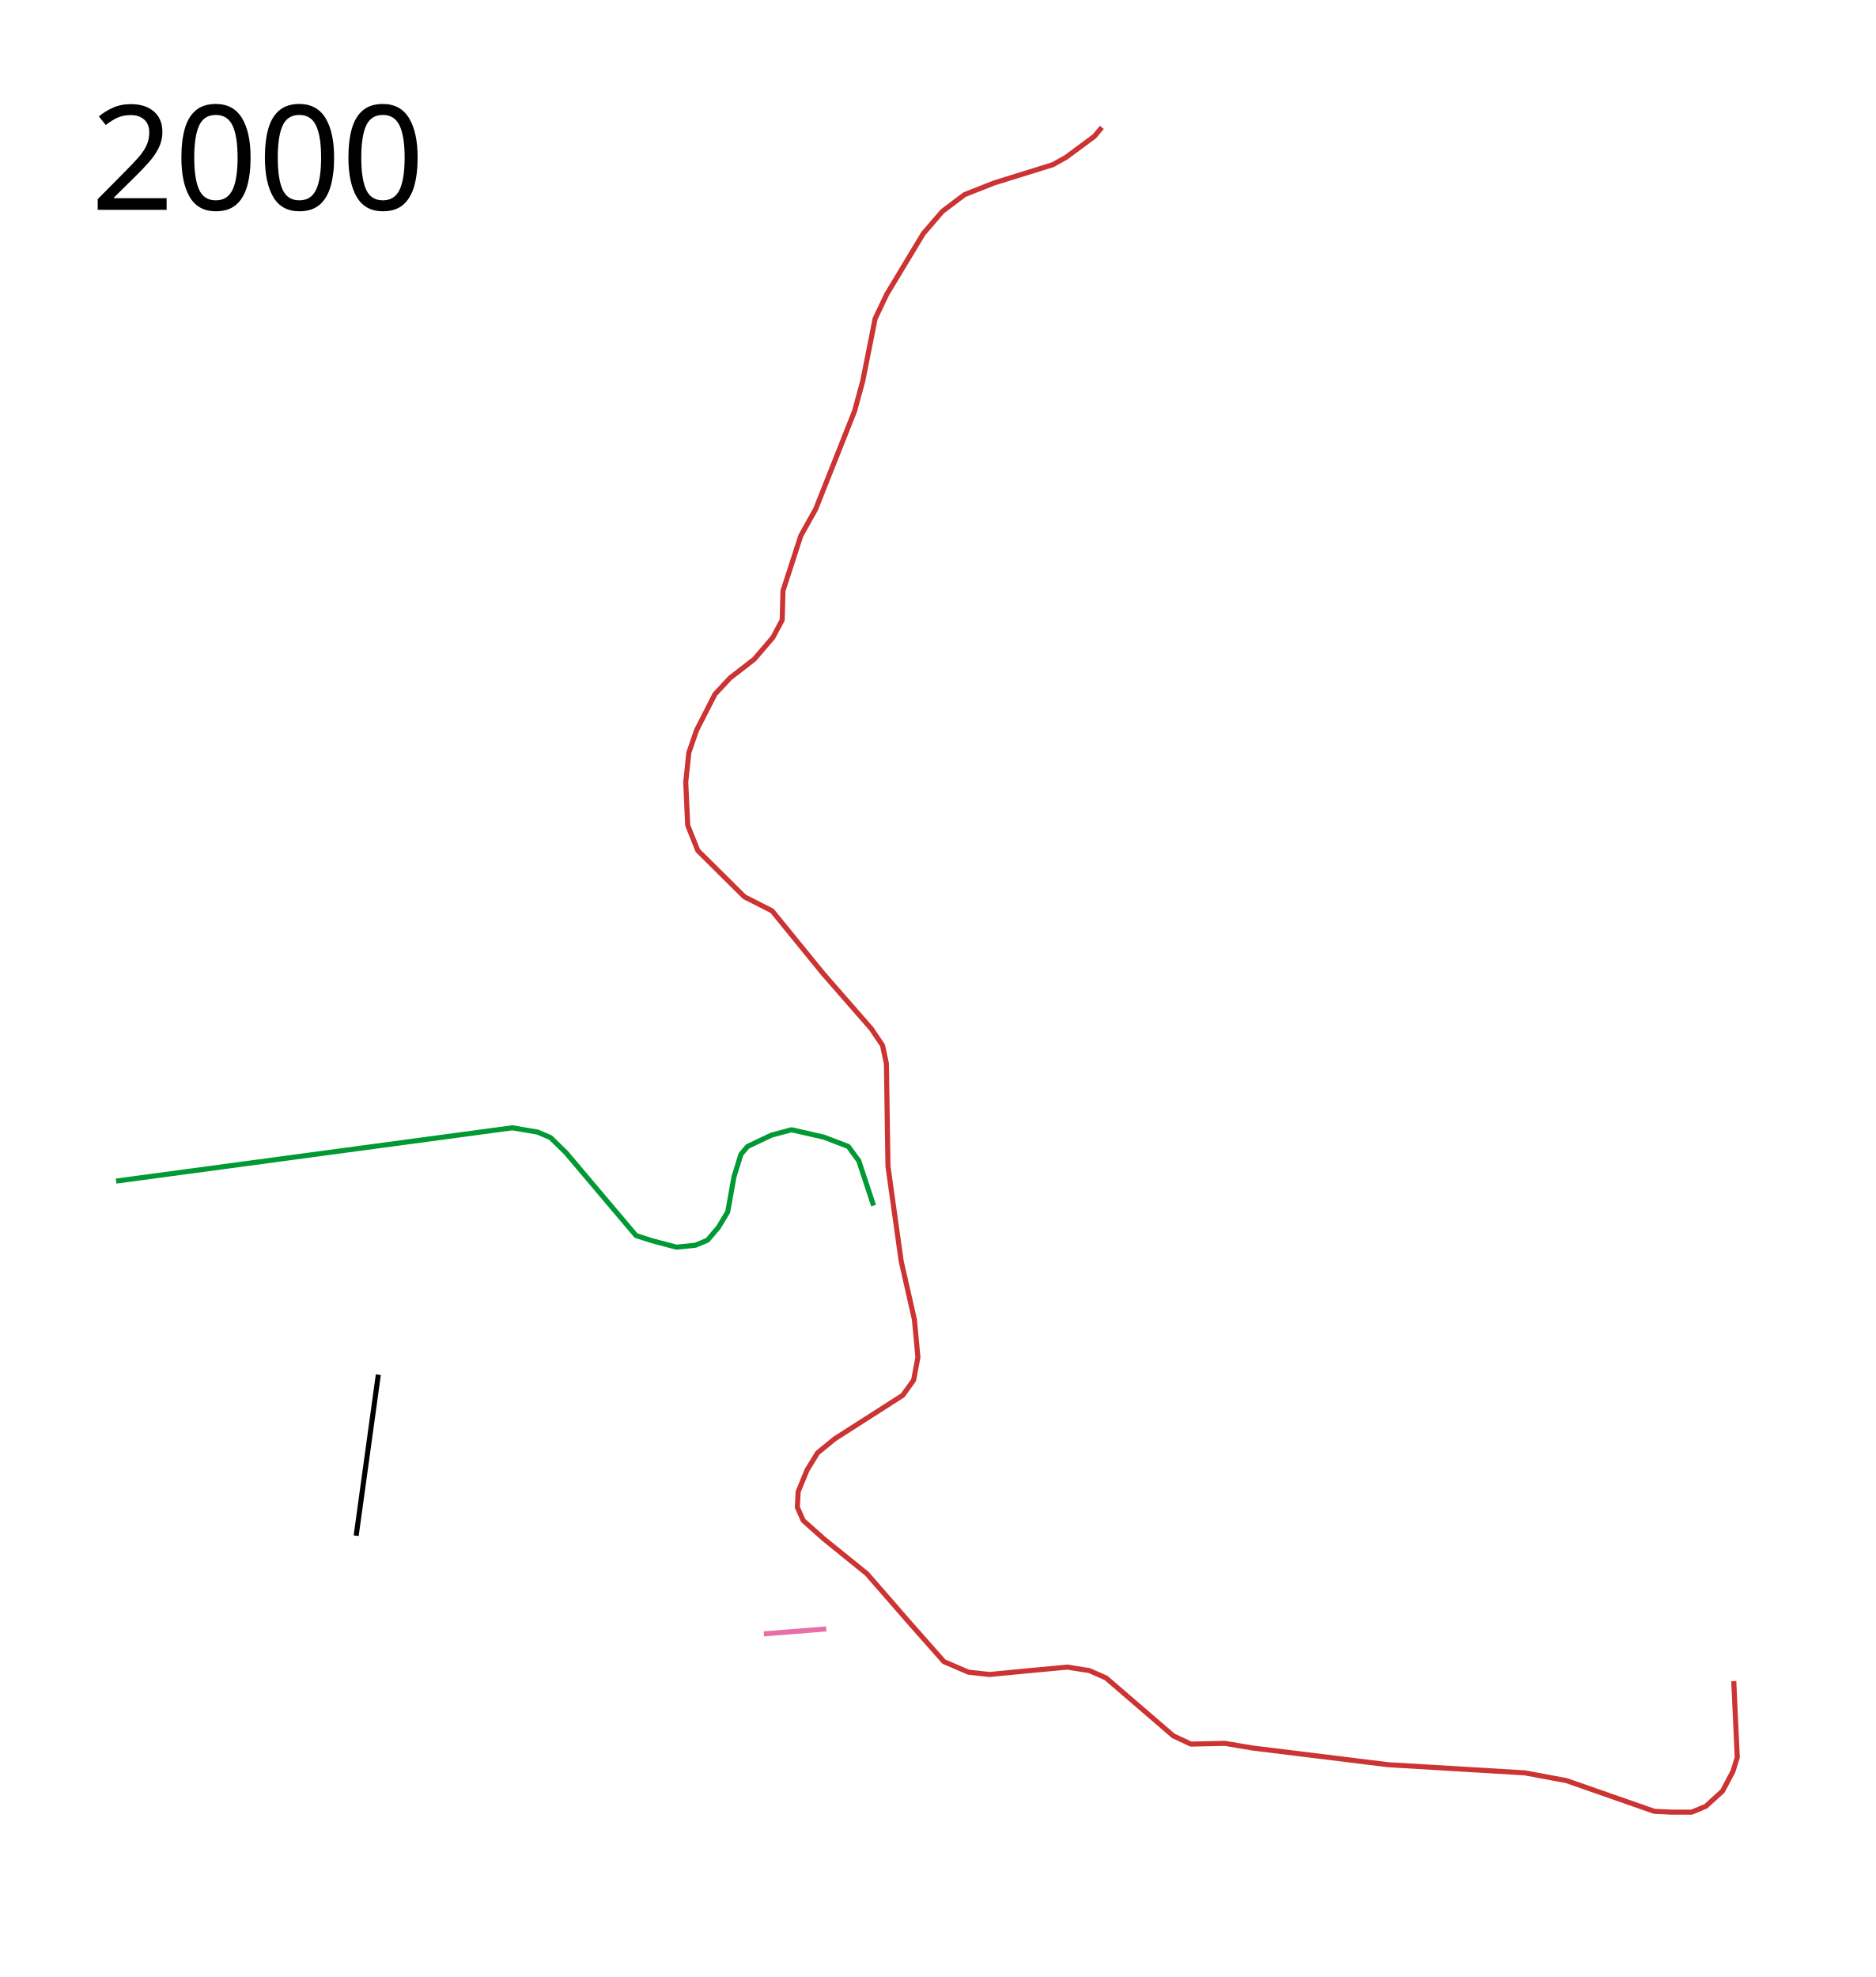
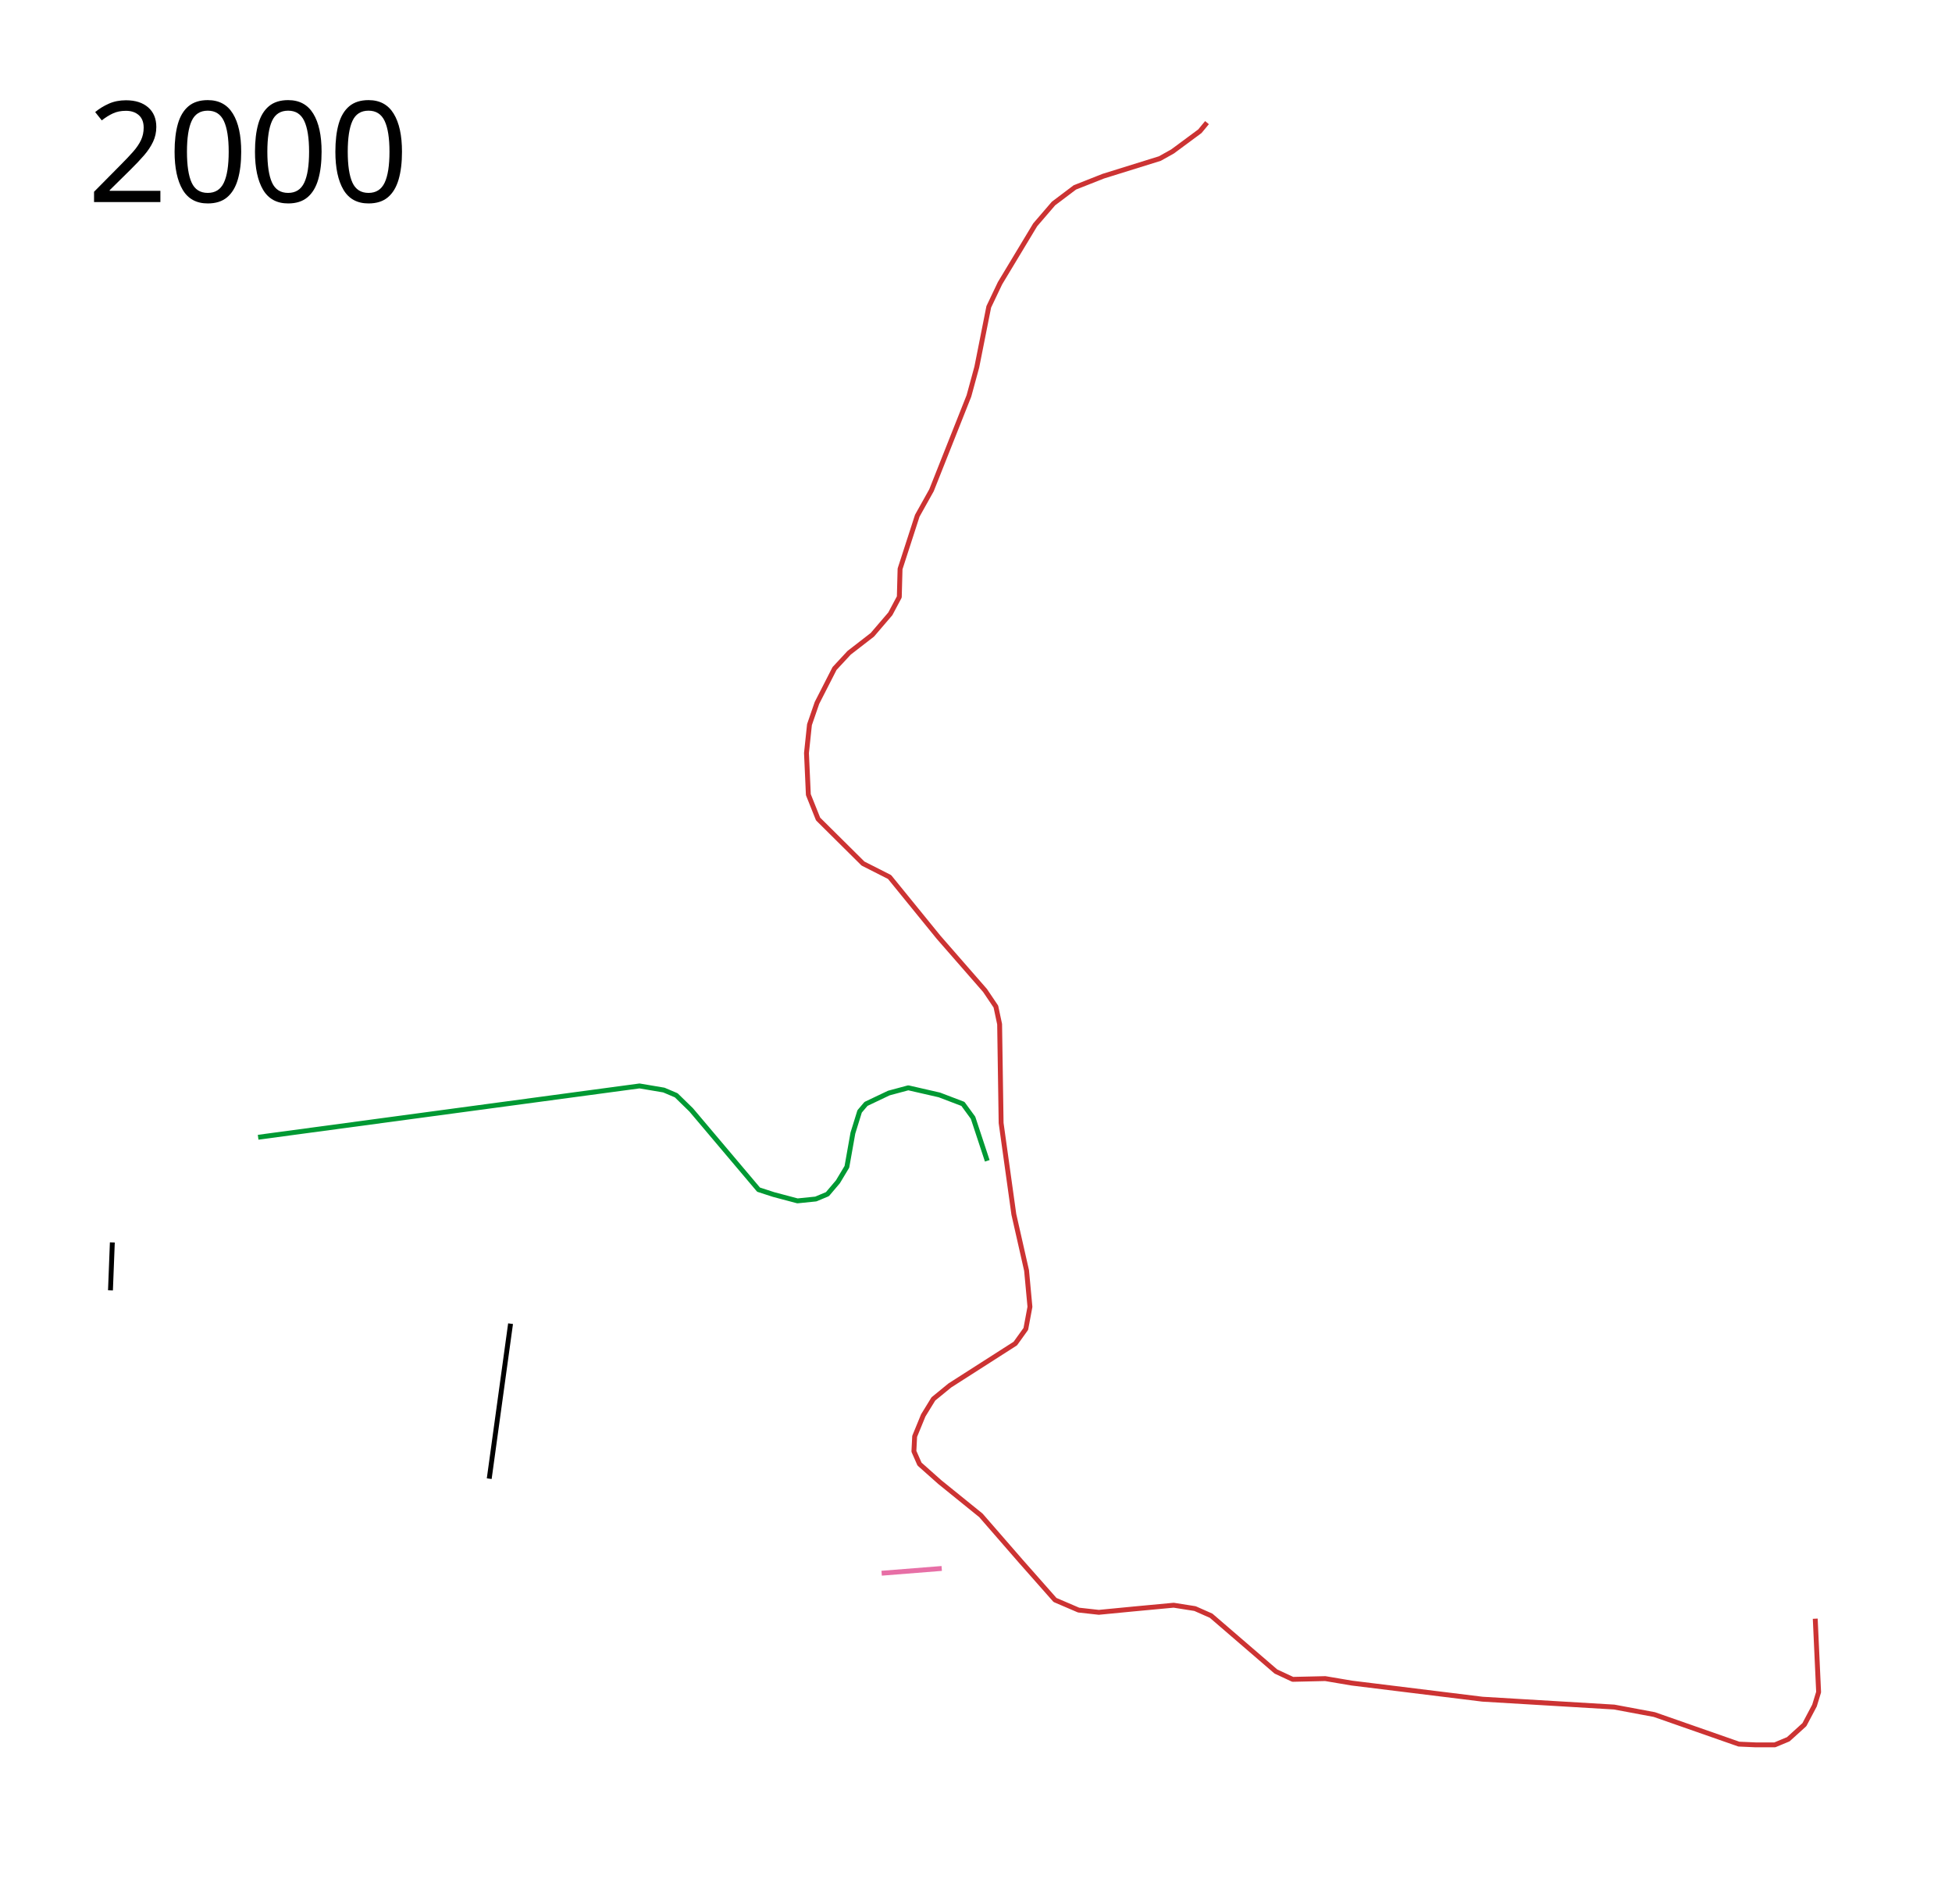
- <svg xmlns="http://www.w3.org/2000/svg" width="1850" height="1950">
+ <svg xmlns="http://www.w3.org/2000/svg" width="2000" height="1950" viewBox="-150 0 2000 1950">
  <path d="M114.488 1164.974l390.771-52.572 24.929 4.219 12.656 5.369 15.34 14.957 69.033 81.689 15.34 4.986 24.546 6.52 18.792-1.918 11.889-4.986 10.738-12.656 9.205-15.34 6.136-34.517 6.903-22.244 6.52-7.67 23.394-11.122 19.943-5.37 31.832 7.287 24.161 9.205 10.355 14.19 14.574 44.104" fill="none" stroke="#093" stroke-width="5" stroke-linejoin="round" />
  <path d="M1709.881 1658.145l3.452 75.169-4.219 13.806-10.355 19.56-16.49 14.957-13.807 5.752h-19.56l-17.258-.767-86.674-30.297-41.036-7.67-134.998-8.055-133.847-16.49-27.23-4.603-33.365.767-17.259-8.054-66.348-57.143-16.49-7.287-21.861-3.452-41.036 3.835-35.667 3.452-20.71-2.301-24.162-10.355-34.9-39.502-41.036-47.173-42.187-34.132-20.71-18.41-5.752-13.039.767-15.34 8.82-21.477 10.356-16.875 16.874-13.806 67.116-42.954 10.738-14.957 4.219-22.628-3.452-37.2-13.04-57.528-13.039-93.578-1.534-101.248-3.835-18.025-11.122-16.491-47.556-54.46-50.24-61.746-27.23-13.806-46.022-45.639-9.971-24.928-1.918-42.57 3.068-29.147 7.67-22.244 18.026-35.284 14.957-16.107 23.778-18.41 18.408-21.476 9.205-17.258.767-28.764 17.642-54.46L804.4 502.23l38.352-96.646 8.054-29.53 12.272-61.747 11.506-24.161 36.05-59.829 18.792-21.86 21.86-16.491 29.148-11.506 57.91-18.025 13.04-7.287 27.997-20.71 7.287-8.82" fill="none" stroke="#c33" stroke-width="5" stroke-linejoin="round" />
  <path d="M753.322 1611.56l61.56-4.882" fill="none" stroke="#e76fa6" stroke-width="5" stroke-linejoin="round" />
  <path d="M373.115 1355.934l-21.86 158.776" fill-opacity=".38" stroke="#000" stroke-width="5" stroke-linejoin="round" />
-   <text style="line-height:125%;-inkscape-font-specification:Sans" y="206.961" x="89.453" font-weight="400" font-size="144px" font-family="Sans" letter-spacing="0" word-spacing="0">
-     <tspan y="206.961" x="89.453">2000</tspan>
+   <text style="line-height:125%;-inkscape-font-specification:Sans" y="206.961" x="-60.547" font-weight="400" font-size="144px" font-family="Sans" letter-spacing="0" word-spacing="0">
+     <tspan y="206.961" x="-60.547">2000</tspan>
  </text>
  <path d="M-34.9 1272.712l-1.917 49.09" fill-opacity=".38" stroke="#000" stroke-width="5" stroke-linejoin="round" />
</svg>
